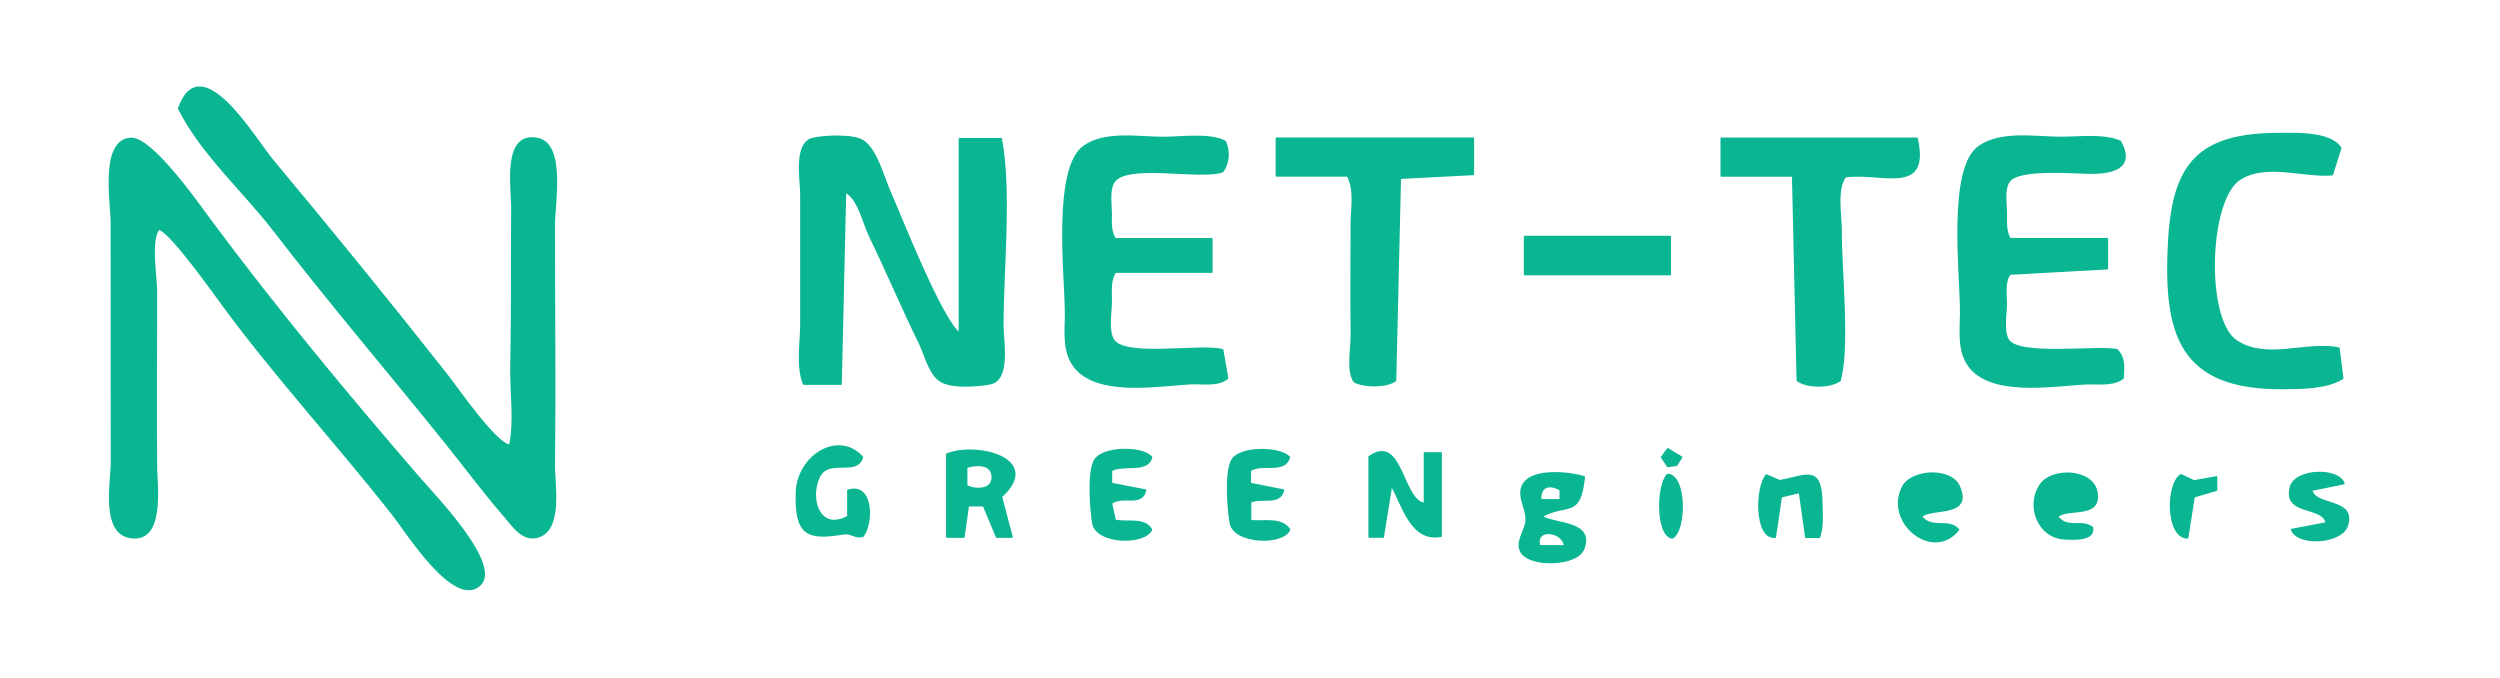
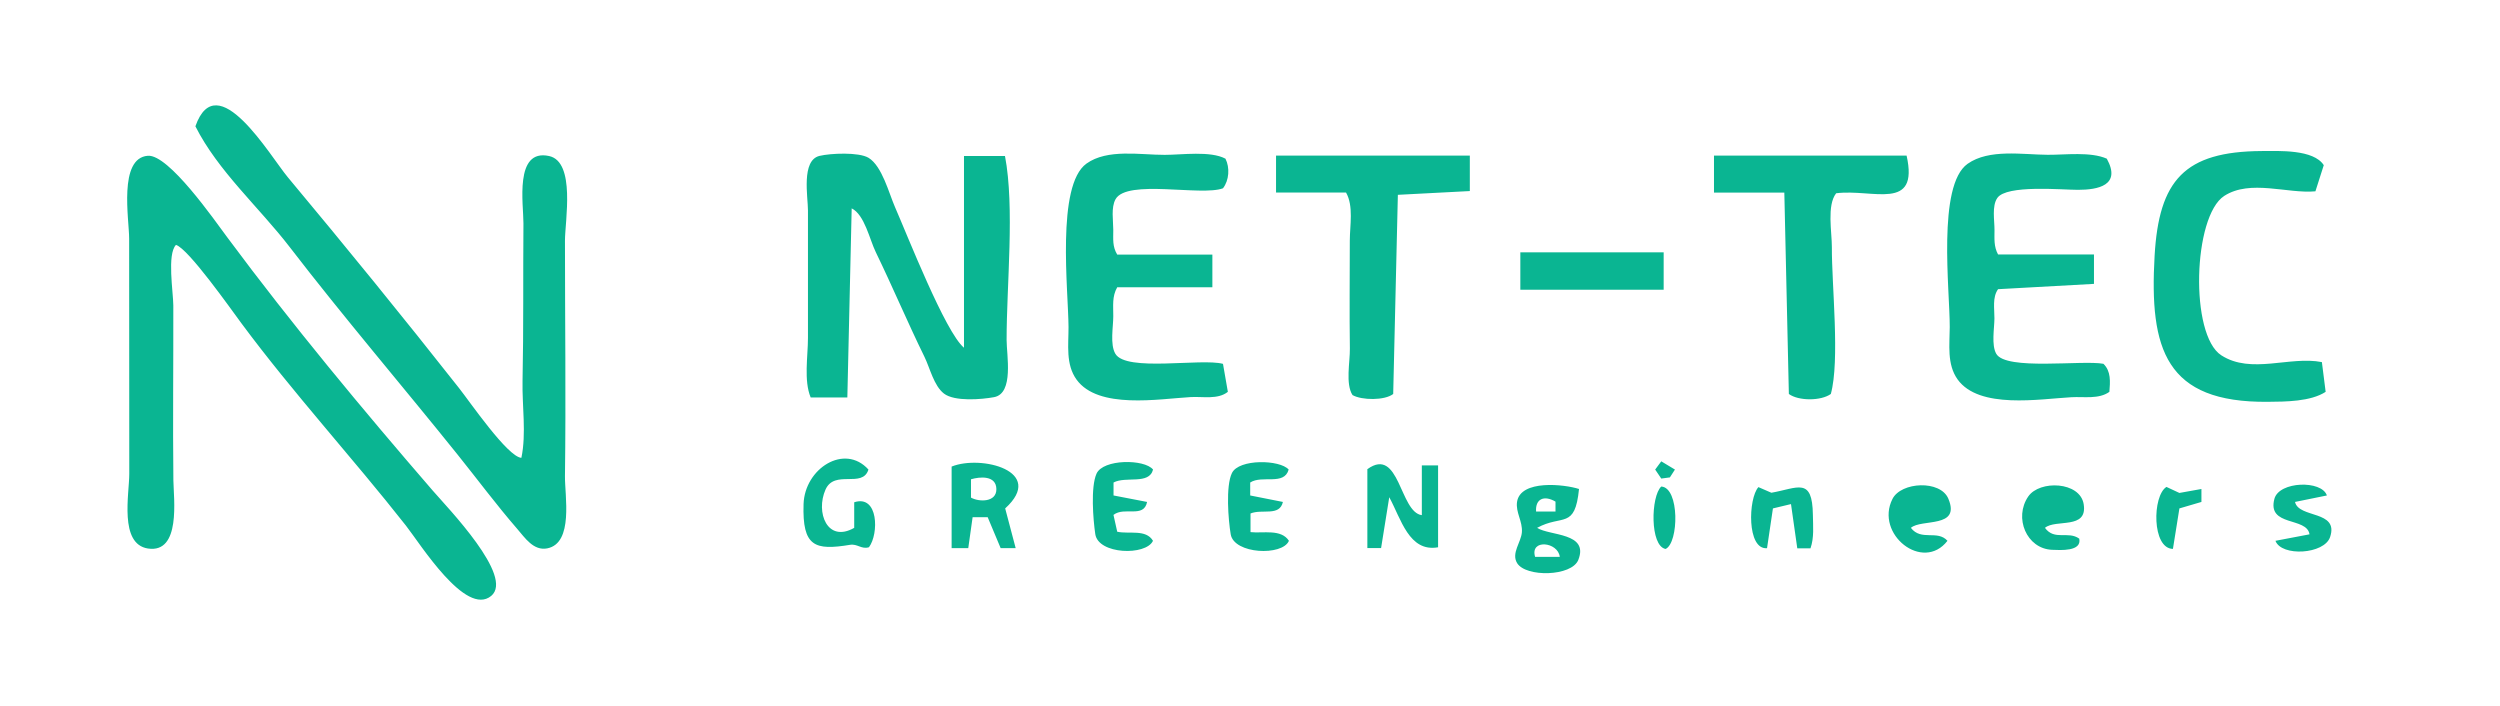
- <svg xmlns="http://www.w3.org/2000/svg" viewBox="0 0 380 103" width="380" height="103">
-   <path d="M77.5 67.69C78.29 63.96 77.6 59.66 77.68 55.83C77.85 47.72 77.75 39.61 77.82 31.5C77.84 28.58 76.37 19.91 81.78 21.09C85.91 21.99 84.23 31.14 84.23 34.17C84.23 46.27 84.39 58.39 84.23 70.5C84.19 73.52 85.6 80.86 81.49 81.67C79.37 82.08 78.04 80.02 76.85 78.65C73.65 74.96 70.71 71 67.65 67.19C59.05 56.48 50.08 46 41.71 35.12C37.03 29.04 30.63 23.38 27.17 16.5C30.5 7.02 38.7 21.09 41.45 24.38C50.4 35.1 59.26 45.98 67.89 56.94C69.53 59.01 75.38 67.55 77.5 67.69ZM355.79 22.5C355.36 23.85 354.93 25.19 354.5 26.54C350.18 26.94 344.45 24.65 340.42 27.25C335.6 30.38 335.07 48.71 339.97 51.86C344.59 54.84 350.55 51.93 355.5 52.91C355.69 54.44 355.89 55.97 356.08 57.5C353.76 59.01 349.86 59.02 347.17 59.04C331.34 59.2 328.85 50.91 329.67 36.5C330.34 24.82 334.28 20.4 346.17 20.32C348.88 20.31 354.2 20.04 355.79 22.5ZM24.17 34.81C22.77 36.26 23.75 42.08 23.76 44.17C23.78 53.17 23.67 62.17 23.77 71.17C23.81 73.99 24.97 82.47 19.84 81.69C15.37 81 16.96 73.26 16.96 70.17C16.94 58.06 16.94 45.94 16.94 33.83C16.94 30.86 15.25 21.4 19.83 21.05C23.05 20.81 30.1 30.97 32.14 33.71C42.04 47.05 52.94 60.17 63.79 72.72C66.16 75.46 76.43 86.04 72.84 89.01C68.91 92.25 61.92 81.02 59.68 78.16C51.4 67.63 42.24 57.66 34.27 46.91C32.63 44.7 26.11 35.42 24.17 34.81ZM145.84 50.69C145.84 40.83 145.84 30.96 145.84 21.09C147.95 21.09 150.06 21.09 152.17 21.09C153.69 29.03 152.41 41.11 152.42 49.5C152.42 51.82 153.57 57.74 150.49 58.32C148.56 58.68 144.39 59.03 142.75 57.77C141.19 56.57 140.58 53.82 139.74 52.1C137.13 46.78 134.82 41.29 132.22 35.93C131.25 33.94 130.5 30.17 128.5 29.17C128.28 38.9 128.06 48.64 127.83 58.37C125.94 58.37 124.06 58.37 122.17 58.37C121.08 55.76 121.75 51.99 121.75 49.17C121.75 42.61 121.76 36.06 121.75 29.5C121.75 27.4 120.68 21.76 123.53 21.07C125.23 20.66 129.6 20.46 131.11 21.37C133.21 22.66 134.25 26.84 135.19 28.98C137.09 33.31 142.96 48.31 145.84 50.69ZM186.21 21.5C186.91 22.88 186.78 24.84 185.83 26.07C182.5 27.33 171 24.62 169.24 27.76C168.52 29.06 168.89 31.07 168.89 32.5C168.89 33.93 168.74 35.06 169.5 36.31C174.4 36.31 179.3 36.31 184.19 36.31C184.19 37.99 184.19 39.67 184.19 41.35C179.3 41.35 174.4 41.35 169.5 41.35C168.68 42.79 168.9 44.21 168.89 45.83C168.89 47.46 168.36 50.17 169.21 51.62C170.88 54.47 182.48 52.27 185.83 53.18C186.08 54.62 186.33 56.06 186.58 57.5C185.03 58.73 182.72 58.2 180.83 58.31C175.92 58.59 166.57 60.24 163.22 55.61C161.52 53.26 161.99 50.23 161.98 47.5C161.95 41.85 160.06 25.62 164.75 22.26C167.98 19.94 173.08 20.92 176.83 20.91C179.47 20.91 183.88 20.26 186.21 21.5ZM223.94 21.02C223.94 22.85 223.94 24.67 223.94 26.5C220.24 26.69 216.53 26.89 212.83 27.08C212.59 37.33 212.35 47.58 212.11 57.83C210.81 58.85 207.26 58.82 205.83 58C204.72 56.29 205.45 52.86 205.42 50.83C205.34 45.28 205.41 39.72 205.41 34.17C205.41 31.8 206.02 28.83 204.83 26.73C201.23 26.73 197.62 26.73 194.02 26.73C194.02 24.83 194.02 22.93 194.02 21.02C203.99 21.02 213.96 21.02 223.94 21.02ZM291.38 21.03C293.32 29.72 286.16 26.12 280.5 26.84C279.04 28.72 279.85 32.84 279.84 35.17C279.81 41.06 281.1 52.65 279.68 57.83C278.16 58.92 274.7 58.93 273.2 57.83C272.96 47.47 272.73 37.1 272.5 26.74C268.88 26.74 265.26 26.74 261.64 26.74C261.64 24.84 261.64 22.93 261.64 21.03C271.56 21.03 281.47 21.03 291.38 21.03ZM322.29 21.5C324.57 25.64 320.9 26.31 317.83 26.31C315.33 26.31 306.83 25.5 305.39 27.56C304.52 28.8 304.96 31.07 304.95 32.5C304.95 33.89 304.83 35.05 305.5 36.29C310.44 36.29 315.37 36.29 320.31 36.29C320.31 37.8 320.31 39.32 320.31 40.83C315.37 41.11 310.44 41.38 305.5 41.65C304.6 42.92 304.95 44.66 304.94 46.17C304.93 47.67 304.45 50.28 305.22 51.62C306.71 54.25 318.54 52.56 321.77 53.17C322.96 54.33 322.81 55.94 322.69 57.5C321.07 58.67 318.75 58.22 316.83 58.33C311.92 58.6 302.58 60.22 299.25 55.58C297.58 53.23 298.03 50.21 298.04 47.5C298.06 41.8 296.07 25.63 300.8 22.29C304.12 19.95 309.31 20.88 313.17 20.9C315.89 20.92 319.78 20.39 322.29 21.5ZM253.87 35.96C253.87 37.89 253.87 39.81 253.87 41.73C246.5 41.73 239.12 41.73 231.74 41.73C231.74 39.81 231.74 37.89 231.74 35.96C239.12 35.96 246.5 35.96 253.87 35.96ZM131.09 69.5C130.17 72.44 125.86 69.45 124.46 72.59C122.9 76.1 124.73 80.87 128.89 78.5C128.89 77.18 128.89 75.86 128.89 74.55C132.65 73.33 132.71 79.43 131.17 81.49C130.02 81.86 129.39 80.93 128.25 81.12C122.82 82.01 120.86 81.43 121.07 74.83C121.25 69.33 127.4 65.41 131.09 69.5ZM152.2 75.5C152.74 77.54 153.28 79.59 153.82 81.63C153.05 81.63 152.27 81.63 151.5 81.63C150.83 80.04 150.17 78.45 149.5 76.86C148.72 76.86 147.94 76.86 147.17 76.86C146.94 78.45 146.72 80.04 146.5 81.63C145.64 81.63 144.78 81.63 143.93 81.63C143.93 77.43 143.93 73.24 143.93 69.04C148.43 67.2 158.55 69.72 152.2 75.5ZM253.5 68.23C254.2 68.65 254.9 69.08 255.61 69.5C255.35 69.9 255.09 70.31 254.83 70.71C254.39 70.77 253.94 70.83 253.5 70.89C253.19 70.43 252.87 69.96 252.56 69.5C252.87 69.08 253.19 68.65 253.5 68.23ZM175.03 69.5C174.43 71.89 170.83 70.48 168.93 71.5C168.93 72.17 168.93 72.83 168.93 73.5C170.66 73.83 172.38 74.17 174.11 74.5C173.6 77.06 170.63 75.17 168.92 76.5C169.11 77.37 169.31 78.24 169.5 79.1C171.35 79.5 173.94 78.67 175.02 80.5C173.94 82.83 166.57 82.63 166.11 79.46C165.78 77.21 165.38 72.21 166.3 70.14C167.31 67.86 173.69 67.85 175.03 69.5ZM195.97 69.5C195.27 72.02 191.89 70.3 190.03 71.5C190.03 72.17 190.03 72.83 190.03 73.5C191.71 73.83 193.4 74.17 195.08 74.5C194.57 76.78 191.87 75.54 190.08 76.28C190.08 77.24 190.08 78.2 190.08 79.16C192.03 79.37 194.81 78.64 196.01 80.5C195.01 82.88 187.53 82.57 187.02 79.49C186.65 77.29 186.23 72.05 187.21 70.04C188.29 67.82 194.62 67.96 195.97 69.5ZM216.53 76.54C216.53 73.98 216.53 71.42 216.53 68.86C217.37 68.86 218.2 68.86 219.04 68.86C219.04 73.07 219.04 77.29 219.04 81.5C214.55 82.3 213.32 77.09 211.5 73.77C211.08 76.39 210.66 79 210.24 81.62C209.53 81.62 208.83 81.62 208.12 81.62C208.12 77.56 208.12 73.5 208.12 69.44C213.1 65.84 213.1 76.1 216.53 76.54ZM146.92 73.83C148.17 74.53 150.88 74.58 150.84 72.5C150.8 70.38 148.31 70.59 146.92 71C146.92 71.94 146.92 72.89 146.92 73.83ZM240.8 72.5C240.17 78.81 238.23 76.36 234.33 78.5C236.29 79.76 242.37 79.21 240.69 83.45C239.67 86.02 232.59 86.16 231.24 83.94C230.31 82.41 231.87 80.71 231.98 79.17C232.1 77.49 231 76.09 231.23 74.5C231.75 71.01 238.56 71.77 240.8 72.5ZM253.5 72.12C256.34 72.29 256.22 80.81 254.17 81.76C251.72 81.31 251.88 73.62 253.5 72.12ZM276.54 81.66C275.86 81.66 275.18 81.66 274.5 81.66C274.18 79.39 273.85 77.11 273.53 74.83C272.6 75.06 271.67 75.28 270.74 75.5C270.43 77.55 270.13 79.59 269.83 81.64C266.69 81.92 266.92 73.95 268.5 72.21C269.17 72.5 269.83 72.79 270.5 73.08C274.59 72.36 276.83 70.59 276.91 76.5C276.93 78.27 277.12 79.98 276.54 81.66ZM292.04 78.5C293.64 80.59 296.12 78.76 297.69 80.5C293.89 85.4 286.44 79.47 289.2 74.03C290.54 71.39 296.59 71.08 297.82 73.99C299.78 78.63 293.68 77.06 292.04 78.5ZM312.74 78.5C314.23 80.53 316.31 78.92 318.04 80.17C318.45 82.18 315.12 81.94 313.83 81.89C309.9 81.72 307.91 76.94 310.16 73.66C311.91 71.1 318.15 71.33 318.72 74.84C319.37 78.83 314.38 77.1 312.74 78.5ZM336.9 72.5C336.9 73.17 336.9 73.83 336.9 74.5C335.77 74.83 334.63 75.17 333.5 75.5C333.16 77.58 332.83 79.67 332.5 81.75C329.23 81.7 329.31 73.55 331.5 72.18C332.17 72.49 332.83 72.8 333.5 73.11C334.63 72.91 335.77 72.7 336.9 72.5ZM356.27 73.5C354.63 73.83 352.99 74.17 351.35 74.5C351.93 77.06 358.15 75.75 356.77 79.91C355.88 82.6 349.25 82.98 348.33 80.5C350.08 80.17 351.84 79.83 353.59 79.5C353.18 76.77 347 78.37 348.17 74.01C348.91 71.29 355.48 71.11 356.27 73.5ZM237.17 74.45C235.43 73.43 234.04 73.99 234.17 75.98C235.17 75.98 236.17 75.98 237.17 75.98C237.17 75.47 237.17 74.96 237.17 74.45ZM237.83 82.98C237.56 80.65 233.18 80.18 234.02 82.98C235.29 82.98 236.56 82.98 237.83 82.98Z" fill="#0ab592" fill-rule="evenodd" stroke="#0ab592" stroke-width="0.25" stroke-linejoin="round" />
+ <svg xmlns="http://www.w3.org/2000/svg" viewBox="-3 -3 386 109" width="386" height="109">
+   <path d="M77.5 67.69C78.29 63.96 77.6 59.66 77.68 55.83C77.85 47.72 77.75 39.61 77.82 31.5C77.84 28.58 76.37 19.91 81.78 21.09C85.91 21.99 84.23 31.14 84.23 34.17C84.23 46.27 84.39 58.39 84.23 70.5C84.19 73.52 85.6 80.86 81.49 81.67C79.37 82.08 78.04 80.02 76.85 78.65C73.65 74.96 70.71 71 67.65 67.19C59.05 56.48 50.08 46 41.71 35.12C37.03 29.04 30.63 23.38 27.17 16.5C30.5 7.02 38.7 21.09 41.45 24.38C50.4 35.1 59.26 45.98 67.89 56.94C69.53 59.01 75.38 67.55 77.5 67.69ZM355.79 22.5C355.36 23.85 354.93 25.19 354.5 26.54C350.18 26.94 344.45 24.65 340.42 27.25C335.6 30.38 335.07 48.71 339.97 51.86C344.59 54.84 350.55 51.93 355.5 52.91C355.69 54.44 355.89 55.97 356.08 57.5C353.76 59.01 349.86 59.02 347.17 59.04C331.34 59.2 328.85 50.91 329.67 36.5C330.34 24.82 334.28 20.4 346.17 20.32C348.88 20.31 354.2 20.04 355.79 22.5ZM24.17 34.81C22.77 36.26 23.75 42.08 23.76 44.17C23.78 53.17 23.67 62.17 23.77 71.17C23.81 73.99 24.97 82.47 19.84 81.69C15.37 81 16.96 73.26 16.96 70.17C16.94 58.06 16.94 45.94 16.94 33.83C16.94 30.86 15.25 21.4 19.83 21.05C23.05 20.81 30.1 30.97 32.14 33.71C42.04 47.05 52.94 60.17 63.79 72.72C66.16 75.46 76.43 86.04 72.84 89.01C68.91 92.25 61.92 81.02 59.68 78.16C51.4 67.63 42.24 57.66 34.27 46.91C32.63 44.7 26.11 35.42 24.17 34.81ZM145.84 50.69C145.84 40.83 145.84 30.96 145.84 21.09C147.95 21.09 150.06 21.09 152.17 21.09C153.69 29.03 152.41 41.11 152.42 49.5C152.42 51.82 153.57 57.74 150.49 58.32C148.56 58.68 144.39 59.03 142.75 57.77C141.19 56.57 140.58 53.82 139.74 52.1C137.13 46.78 134.82 41.29 132.22 35.93C131.25 33.94 130.5 30.17 128.5 29.17C128.28 38.9 128.06 48.64 127.83 58.37C125.94 58.37 124.06 58.37 122.17 58.37C121.08 55.76 121.75 51.99 121.75 49.17C121.75 42.61 121.76 36.06 121.75 29.5C121.75 27.4 120.68 21.76 123.53 21.07C125.23 20.66 129.6 20.46 131.11 21.37C133.21 22.66 134.25 26.84 135.19 28.98C137.09 33.31 142.96 48.31 145.84 50.69ZM186.21 21.5C186.91 22.88 186.78 24.84 185.83 26.07C182.5 27.33 171 24.62 169.24 27.76C168.52 29.06 168.89 31.07 168.89 32.5C168.89 33.93 168.74 35.06 169.5 36.31C174.4 36.31 179.3 36.31 184.19 36.31C184.19 37.99 184.19 39.67 184.19 41.35C179.3 41.35 174.4 41.35 169.5 41.35C168.68 42.79 168.9 44.21 168.89 45.83C168.89 47.46 168.36 50.17 169.21 51.62C170.88 54.47 182.48 52.27 185.83 53.18C186.08 54.62 186.33 56.06 186.58 57.5C185.03 58.73 182.72 58.2 180.83 58.31C175.92 58.59 166.57 60.24 163.22 55.61C161.52 53.26 161.99 50.23 161.98 47.5C161.95 41.85 160.06 25.62 164.75 22.26C167.98 19.94 173.08 20.92 176.83 20.91C179.47 20.91 183.88 20.26 186.21 21.5ZM223.94 21.02C223.94 22.85 223.94 24.67 223.94 26.5C220.24 26.69 216.53 26.89 212.83 27.08C212.59 37.33 212.35 47.58 212.11 57.83C210.81 58.85 207.26 58.82 205.83 58C204.72 56.29 205.45 52.86 205.42 50.83C205.34 45.28 205.41 39.72 205.41 34.17C205.41 31.8 206.02 28.83 204.83 26.73C201.23 26.73 197.62 26.73 194.02 26.73C194.02 24.83 194.02 22.93 194.02 21.02C203.99 21.02 213.96 21.02 223.94 21.02ZM291.38 21.03C293.32 29.72 286.16 26.12 280.5 26.84C279.04 28.72 279.85 32.84 279.84 35.17C279.81 41.06 281.1 52.65 279.68 57.83C278.16 58.92 274.7 58.93 273.2 57.83C272.96 47.47 272.73 37.1 272.5 26.74C268.88 26.74 265.26 26.74 261.64 26.74C261.64 24.84 261.64 22.93 261.64 21.03C271.56 21.03 281.47 21.03 291.38 21.03ZM322.29 21.5C324.57 25.64 320.9 26.31 317.83 26.31C315.33 26.31 306.83 25.5 305.39 27.56C304.52 28.8 304.96 31.07 304.95 32.5C304.95 33.89 304.83 35.05 305.5 36.29C310.44 36.29 315.37 36.29 320.31 36.29C320.31 37.8 320.31 39.32 320.31 40.83C315.37 41.11 310.44 41.38 305.5 41.65C304.6 42.92 304.95 44.66 304.94 46.17C304.93 47.67 304.45 50.28 305.22 51.62C306.71 54.25 318.54 52.56 321.77 53.17C322.96 54.33 322.81 55.94 322.69 57.5C321.07 58.67 318.75 58.22 316.83 58.33C311.92 58.6 302.58 60.22 299.25 55.58C297.58 53.23 298.03 50.21 298.04 47.5C298.06 41.8 296.07 25.63 300.8 22.29C304.12 19.95 309.31 20.88 313.17 20.9C315.89 20.92 319.78 20.39 322.29 21.5ZM253.87 35.96C253.87 37.89 253.87 39.81 253.87 41.73C246.5 41.73 239.12 41.73 231.74 41.73C231.74 39.81 231.74 37.89 231.74 35.96C239.12 35.96 246.5 35.96 253.87 35.96ZM131.09 69.5C130.17 72.44 125.86 69.45 124.46 72.59C122.9 76.1 124.73 80.87 128.89 78.5C128.89 77.18 128.89 75.86 128.89 74.55C132.65 73.33 132.71 79.43 131.17 81.49C130.02 81.86 129.39 80.93 128.25 81.12C122.82 82.01 120.86 81.43 121.07 74.83C121.25 69.33 127.4 65.41 131.09 69.5ZM152.2 75.5C152.74 77.54 153.28 79.59 153.82 81.63C153.05 81.63 152.27 81.63 151.5 81.63C150.83 80.04 150.17 78.45 149.5 76.86C148.72 76.86 147.94 76.86 147.17 76.86C146.94 78.45 146.72 80.04 146.5 81.63C145.64 81.63 144.78 81.63 143.93 81.63C143.93 77.43 143.93 73.24 143.93 69.04C148.43 67.2 158.55 69.72 152.2 75.5ZM253.5 68.23C254.2 68.65 254.9 69.08 255.61 69.5C255.35 69.9 255.09 70.31 254.83 70.71C254.39 70.77 253.94 70.83 253.5 70.89C253.19 70.43 252.87 69.96 252.56 69.5C252.87 69.08 253.19 68.65 253.5 68.23ZM175.03 69.5C174.43 71.89 170.83 70.48 168.93 71.5C168.93 72.17 168.93 72.83 168.93 73.5C170.66 73.83 172.38 74.17 174.11 74.5C173.6 77.06 170.63 75.17 168.92 76.5C169.11 77.37 169.31 78.24 169.5 79.1C171.35 79.5 173.94 78.67 175.02 80.5C173.94 82.83 166.57 82.63 166.11 79.46C165.78 77.21 165.38 72.21 166.3 70.14C167.31 67.86 173.69 67.85 175.03 69.5ZM195.97 69.5C195.27 72.02 191.89 70.3 190.03 71.5C190.03 72.17 190.03 72.83 190.03 73.5C191.71 73.83 193.4 74.17 195.08 74.5C194.57 76.78 191.87 75.54 190.08 76.28C190.08 77.24 190.08 78.2 190.08 79.16C192.03 79.37 194.81 78.64 196.01 80.5C195.01 82.88 187.53 82.57 187.02 79.49C186.65 77.29 186.23 72.05 187.21 70.04C188.29 67.82 194.62 67.96 195.97 69.5ZM216.53 76.54C216.53 73.98 216.53 71.42 216.53 68.86C217.37 68.86 218.2 68.86 219.04 68.86C219.04 73.07 219.04 77.29 219.04 81.5C214.55 82.3 213.32 77.09 211.5 73.77C211.08 76.39 210.66 79 210.24 81.62C209.53 81.62 208.83 81.62 208.12 81.62C208.12 77.56 208.12 73.5 208.12 69.44C213.1 65.84 213.1 76.1 216.53 76.54ZM146.92 73.83C148.17 74.53 150.88 74.58 150.84 72.5C150.8 70.38 148.31 70.59 146.92 71C146.92 71.94 146.92 72.89 146.92 73.83ZM240.8 72.5C240.17 78.81 238.23 76.36 234.33 78.5C236.29 79.76 242.37 79.21 240.69 83.45C239.67 86.02 232.59 86.16 231.24 83.94C230.31 82.41 231.87 80.71 231.98 79.17C232.1 77.49 231 76.09 231.23 74.5C231.75 71.01 238.56 71.77 240.8 72.5ZM253.5 72.12C256.34 72.29 256.22 80.81 254.17 81.76C251.72 81.31 251.88 73.62 253.5 72.12ZM276.54 81.66C275.86 81.66 275.18 81.66 274.5 81.66C274.18 79.39 273.85 77.11 273.53 74.83C272.6 75.06 271.67 75.28 270.74 75.5C270.43 77.55 270.13 79.59 269.83 81.64C266.69 81.92 266.92 73.95 268.5 72.21C269.17 72.5 269.83 72.79 270.5 73.08C274.59 72.36 276.83 70.59 276.91 76.5C276.93 78.27 277.12 79.98 276.54 81.66ZM292.04 78.5C293.64 80.59 296.12 78.76 297.69 80.5C293.89 85.4 286.44 79.47 289.2 74.03C290.54 71.39 296.59 71.08 297.82 73.99C299.78 78.63 293.68 77.06 292.04 78.5ZM312.74 78.5C314.23 80.53 316.31 78.92 318.04 80.17C318.45 82.18 315.12 81.94 313.83 81.89C309.9 81.72 307.91 76.94 310.16 73.66C311.91 71.1 318.15 71.33 318.72 74.84C319.37 78.83 314.38 77.1 312.74 78.5ZM336.9 72.5C336.9 73.17 336.9 73.83 336.9 74.5C335.77 74.83 334.63 75.17 333.5 75.5C333.16 77.58 332.83 79.67 332.5 81.75C329.23 81.7 329.31 73.55 331.5 72.18C332.17 72.49 332.83 72.8 333.5 73.11C334.63 72.91 335.77 72.7 336.9 72.5ZM356.27 73.5C354.63 73.83 352.99 74.17 351.35 74.5C351.93 77.06 358.15 75.75 356.77 79.91C355.88 82.6 349.25 82.98 348.33 80.5C350.08 80.17 351.84 79.83 353.59 79.5C353.18 76.77 347 78.37 348.17 74.01C348.91 71.29 355.48 71.11 356.27 73.5ZM237.17 74.45C235.43 73.43 234.04 73.99 234.17 75.98C235.17 75.98 236.17 75.98 237.17 75.98C237.17 75.47 237.17 74.96 237.17 74.45ZM237.83 82.98C237.56 80.65 233.18 80.18 234.02 82.98C235.29 82.98 236.56 82.98 237.83 82.98Z" fill="#0ab592" fill-rule="evenodd" stroke-linejoin="round" />
</svg>
